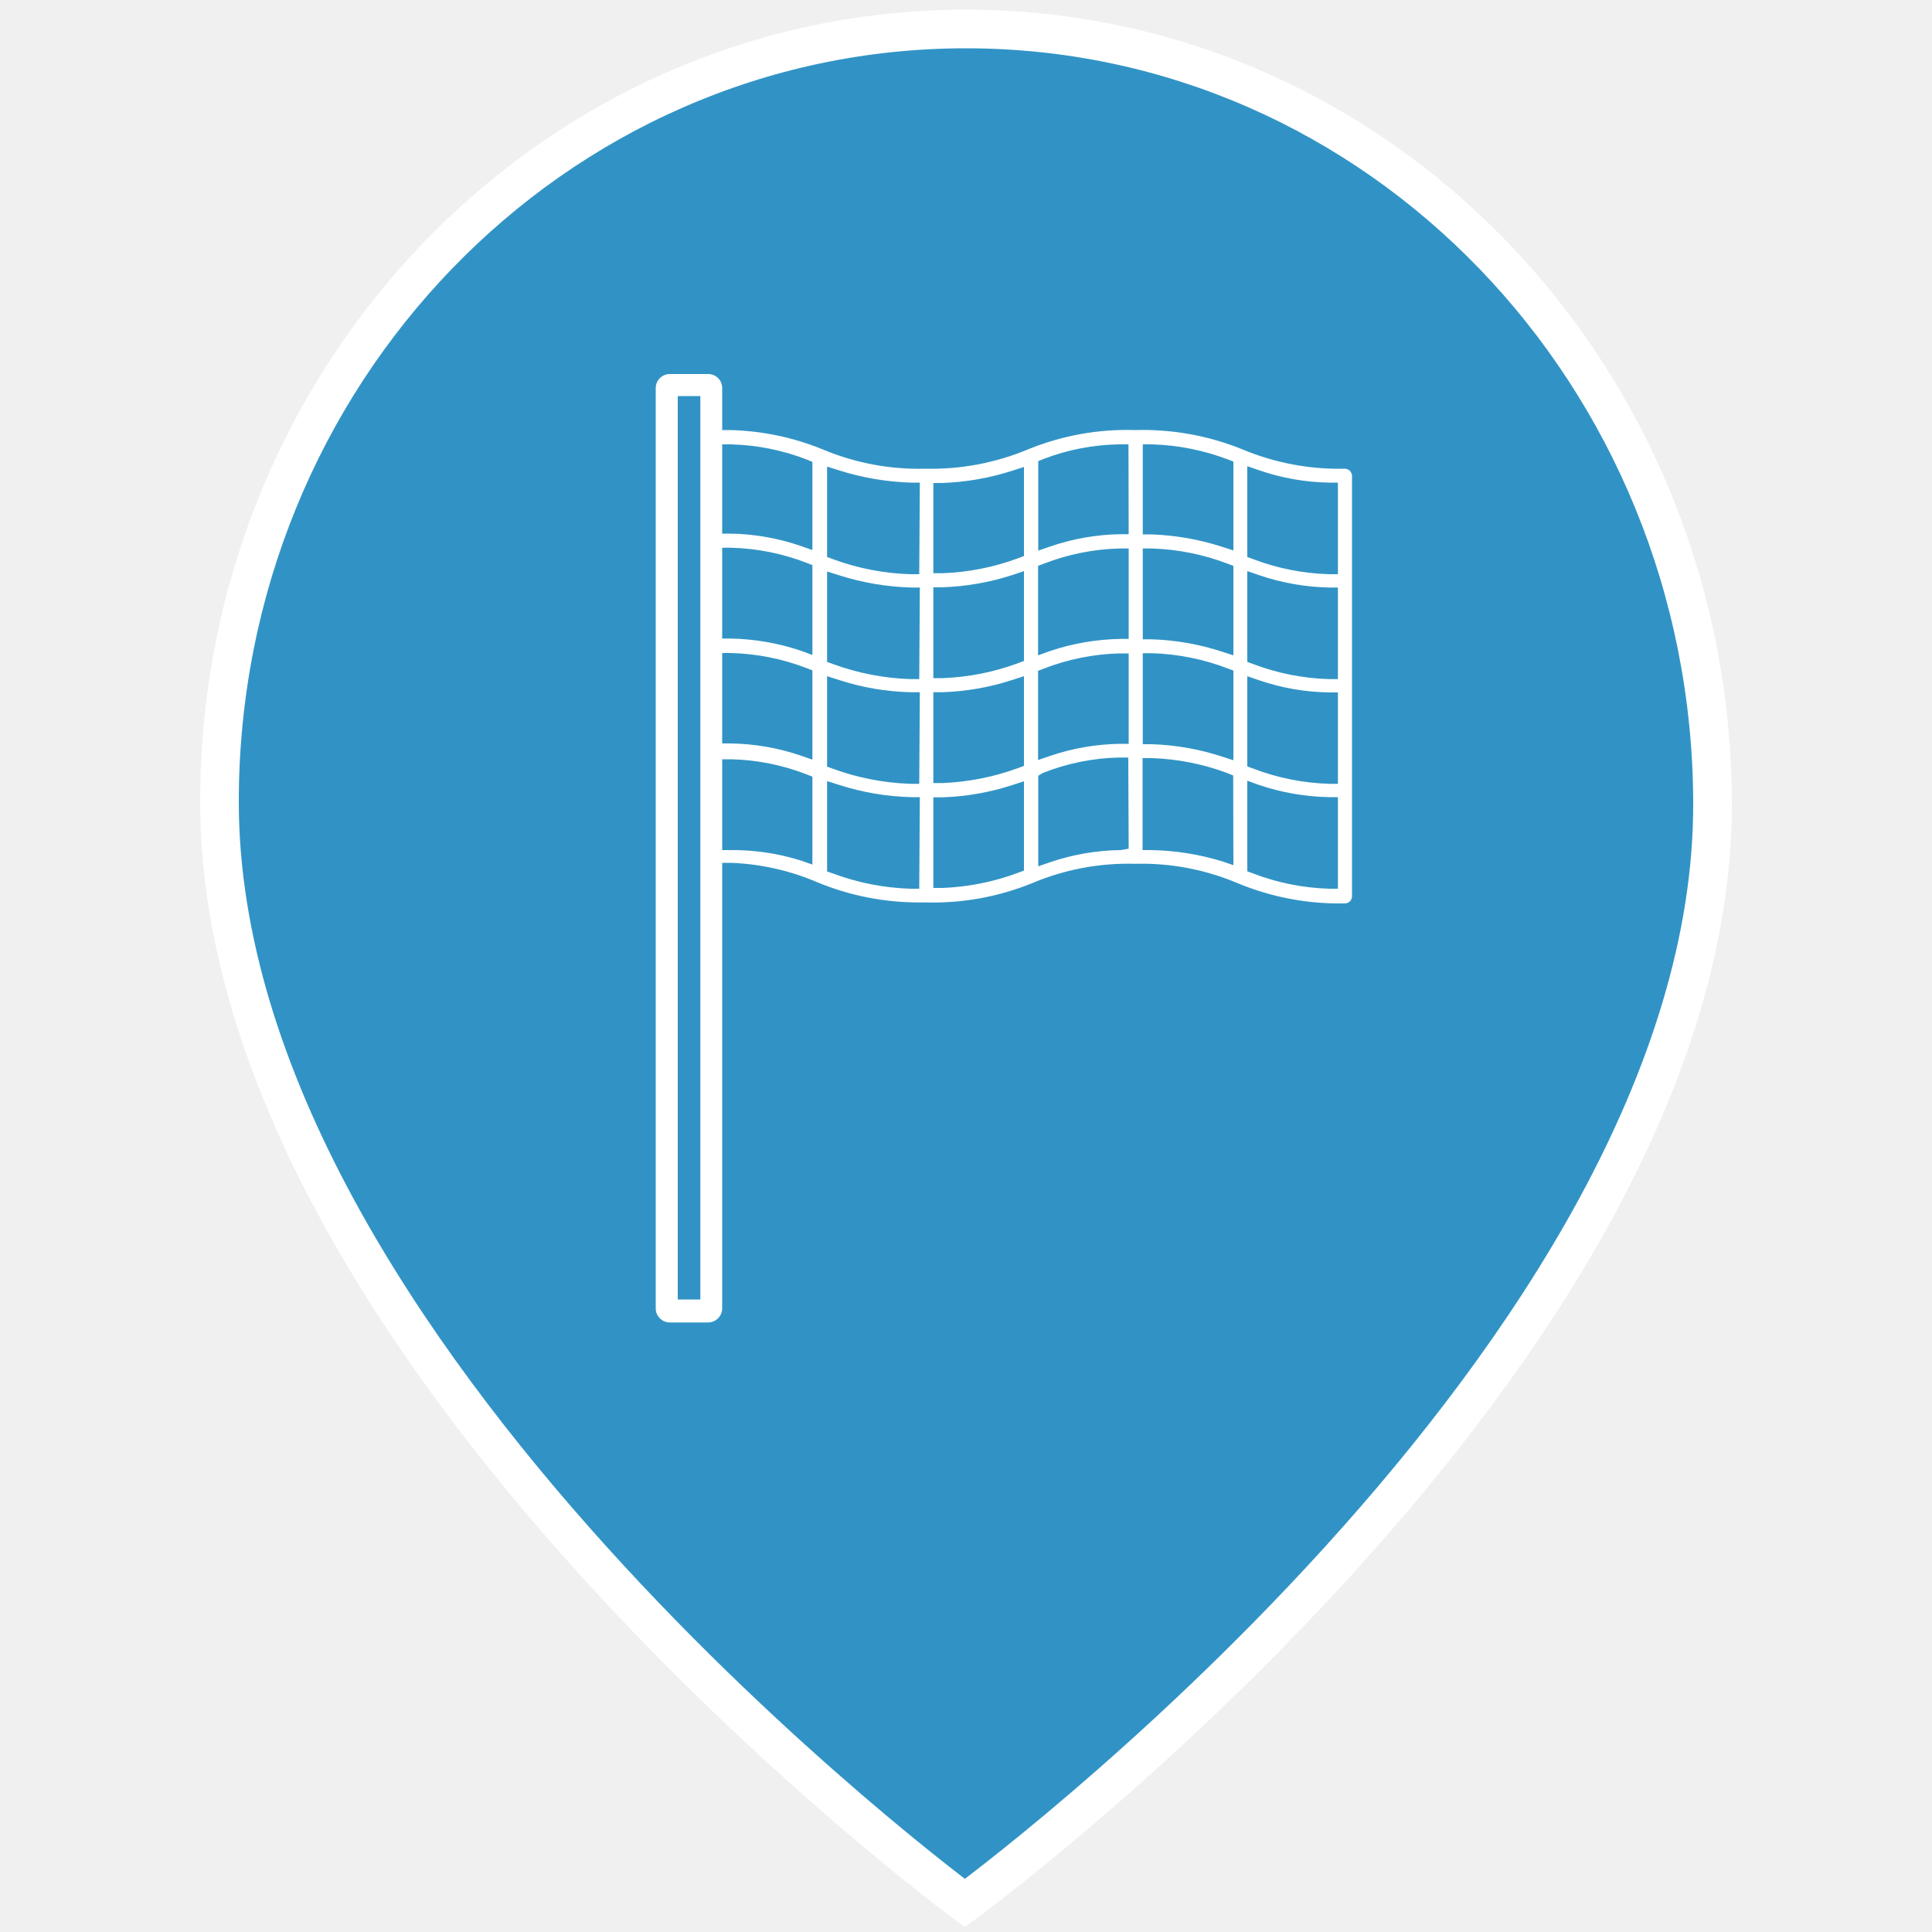
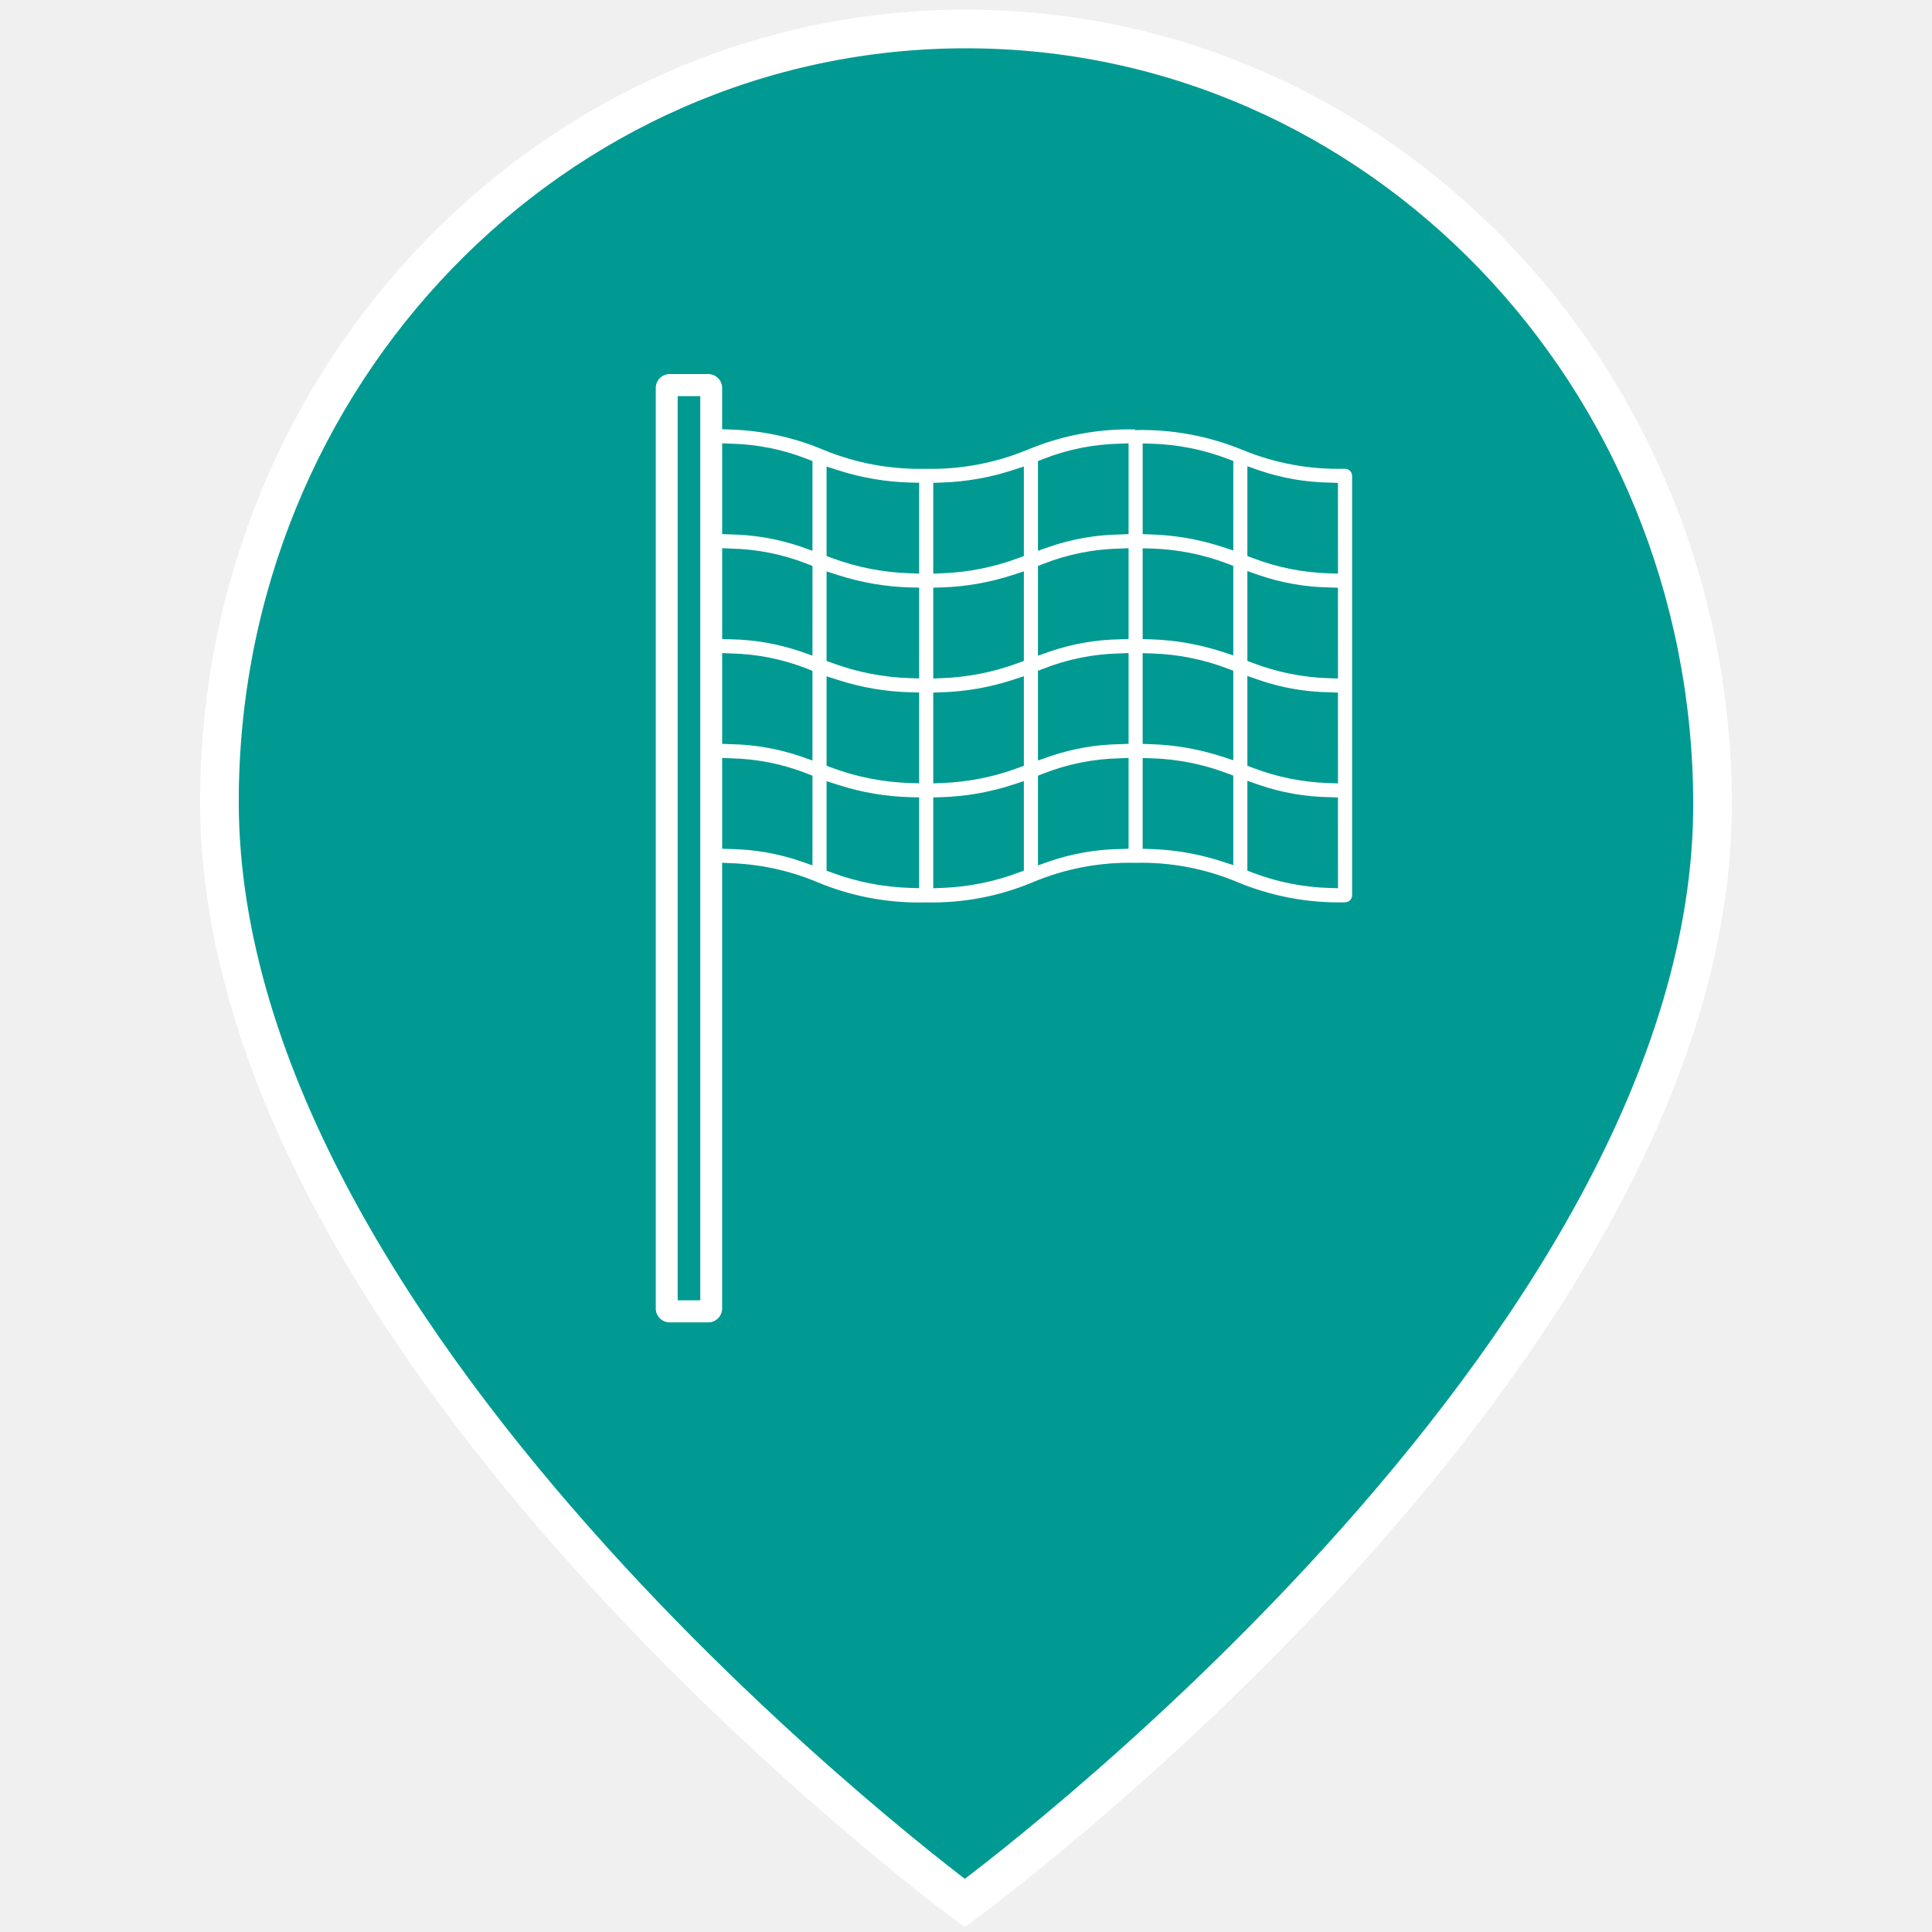
<svg xmlns="http://www.w3.org/2000/svg" id="Ebene_1" data-name="Ebene 1" viewBox="0 0 100 100">
-   <path d="M88.64,41.49C88.55,19.41,71.35,1.5,50,1.5s-38.64,17.91-38.64,40c0,28.59,38.58,57,38.58,57S88.77,70.08,88.64,41.49Z" style="fill:#3193c5;stroke:#fff;stroke-miterlimit:10;stroke-width:2px" />
-   <path d="M69.61,24.26h0a12.92,12.92,0,0,1-5.3-1,13.73,13.73,0,0,0-5.56-1v0a13.5,13.5,0,0,0-5.54,1,13,13,0,0,1-5.31,1,12.84,12.84,0,0,1-5.32-1,13.5,13.5,0,0,0-4.78-1h-.42V20.08a.72.72,0,0,0-.72-.72h-2a.73.73,0,0,0-.72.72V67.72a.73.73,0,0,0,.72.73h2a.73.73,0,0,0,.72-.73V44.66l.46,0a12.53,12.53,0,0,1,4.45,1,13.72,13.72,0,0,0,5.31,1.05h.34a13.61,13.61,0,0,0,5.49-1,12.77,12.77,0,0,1,5.33-1,12.71,12.71,0,0,1,5.29,1,13.73,13.73,0,0,0,5.56,1.05h0a.37.37,0,0,0,.37-.37V24.63A.38.38,0,0,0,69.61,24.26Zm-33.36,43H35.08V20.5h1.17Zm5.8-22.51-.6-.21A11.8,11.8,0,0,0,37.8,44l-.42,0v-4.7l.46,0a11.44,11.44,0,0,1,3.93.79l.28.11Zm0-5.43-.6-.21a11.8,11.8,0,0,0-3.65-.63l-.42,0V33.8l.46,0a11.69,11.69,0,0,1,3.93.79l.28.11Zm0-5.42-.6-.22a12.12,12.12,0,0,0-3.65-.63l-.42,0v-4.7l.46,0a11.69,11.69,0,0,1,3.93.79l.28.11Zm0-5.43-.6-.21a11.73,11.73,0,0,0-3.65-.64h-.42V23h.46a11.69,11.69,0,0,1,3.93.79l.28.12ZM47.58,46h-.47a12.6,12.6,0,0,1-4-.79l-.3-.1V40.43l.6.19a13.29,13.29,0,0,0,3.75.64h.45Zm0-5.43h-.47a12.92,12.92,0,0,1-4-.78l-.3-.11V35l.6.19a12.94,12.94,0,0,0,3.75.64h.45Zm0-5.42-.47,0a12.87,12.87,0,0,1-4-.78l-.3-.11V29.58l.6.19a13.59,13.59,0,0,0,3.75.64h.45Zm0-5.43-.47,0a12.59,12.59,0,0,1-4-.78l-.3-.11V24.15l.6.19a13.65,13.65,0,0,0,3.75.64h.45ZM53,45.06l-.29.11a12.55,12.55,0,0,1-3.92.79l-.48,0V41.27h.44a13,13,0,0,0,3.66-.64l.59-.19Zm0-5.42-.29.11a12.83,12.83,0,0,1-3.92.78l-.48,0v-4.7l.44,0a13,13,0,0,0,3.66-.64L53,35Zm0-5.43-.29.11a12.54,12.54,0,0,1-3.92.78l-.48,0v-4.7h.44a13.33,13.33,0,0,0,3.66-.64l.59-.2Zm0-5.43-.29.11a12.54,12.54,0,0,1-3.92.78l-.48,0V25h.44a13.33,13.33,0,0,0,3.66-.64l.59-.19Zm5.42,15.15L58,44a11.74,11.74,0,0,0-3.65.63l-.61.21V40.15L54,40a11.33,11.33,0,0,1,3.93-.79l.47,0Zm0-5.43-.43,0a11.74,11.74,0,0,0-3.65.63l-.61.21V34.72l.29-.11a11.63,11.63,0,0,1,3.93-.79l.47,0Zm0-5.43-.43,0a12.12,12.12,0,0,0-3.65.63l-.61.22V29.29l.29-.11a11.57,11.57,0,0,1,3.93-.79l.47,0Zm0-5.42H58a11.73,11.73,0,0,0-3.65.64l-.61.21V23.87l.29-.12A11.38,11.38,0,0,1,57.94,23l.47,0Zm5.42,17.13-.59-.2A13.32,13.32,0,0,0,59.58,44l-.44,0V39.24h.47a12.26,12.26,0,0,1,3.93.78l.29.12Zm0-5.43-.59-.19a13,13,0,0,0-3.66-.64l-.44,0V33.81h.47a12,12,0,0,1,3.93.79l.29.11Zm0-5.43-.59-.19a13,13,0,0,0-3.66-.64h-.44v-4.7h.47a12,12,0,0,1,3.93.79l.29.11Zm0-5.43-.59-.19a13.39,13.39,0,0,0-3.66-.64h-.44V23l.47,0a12,12,0,0,1,3.93.78l.29.11ZM69.25,46h-.46a12,12,0,0,1-3.93-.79l-.3-.11V40.41l.61.22a12,12,0,0,0,3.65.63l.43,0Zm0-5.43h-.46a12,12,0,0,1-3.93-.79l-.3-.11V35l.61.21a11.68,11.68,0,0,0,3.65.63l.43,0Zm0-5.42-.46,0a12,12,0,0,1-3.93-.78l-.3-.11V29.56l.61.21a11.91,11.91,0,0,0,3.65.64h.43Zm0-5.43-.46,0a12,12,0,0,1-3.93-.78l-.3-.11V24.13l.61.21a11.67,11.67,0,0,0,3.65.64h.43Z" style="fill:#fff" />
+   <path d="M88.641,41.495C88.546,19.407,71.347,1.5,50.001,1.5S11.358,19.407,11.358,41.495c0,28.589,38.579,57.005,38.579,57.005S88.768,70.084,88.641,41.495Z" style="fill:#009a92;stroke:#fff;stroke-miterlimit:10;stroke-width:2px" />
+   <path d="M69.612,24.262H69.611a12.936,12.936,0,0,1-5.303-.977,13.724,13.724,0,0,0-5.561-1.024v-.033a13.601,13.601,0,0,0-5.54,1.041,13.026,13.026,0,0,1-5.308.996,13.053,13.053,0,0,1-5.322-1A13.412,13.412,0,0,0,37.798,22.233l-.42-.017V20.084a.721.721,0,0,0-.718-.723h-2a.721.721,0,0,0-.718.723V67.723a.721.721,0,0,0,.718.723h2a.721.721,0,0,0,.718-.723V44.658l.457.02a12.726,12.726,0,0,1,4.457.977,13.618,13.618,0,0,0,5.311,1.058l.336-.005a13.461,13.461,0,0,0,5.49-1.032A12.881,12.881,0,0,1,58.759,44.66a12.806,12.806,0,0,1,5.287.997,13.665,13.665,0,0,0,5.569,1.048h0a.37.37,0,0,0,.37-.368V24.627A.372.372,0,0,0,69.612,24.262ZM36.246,67.305h-1.17V20.503h1.17Zm5.807-22.512-.603-.212a11.794,11.794,0,0,0-3.651-.635l-.42-.016V39.23l.458.02a11.449,11.449,0,0,1,3.931.787l.286.113Zm0-5.429-.603-.211a11.806,11.806,0,0,0-3.651-.635l-.42-.016V33.802l.457.02a11.434,11.434,0,0,1,3.931.787l.286.113Zm0-5.428-.603-.211a11.809,11.809,0,0,0-3.651-.635l-.42-.016v-4.7l.458.02a11.449,11.449,0,0,1,3.931.787l.286.113Zm0-5.428-.603-.212a11.804,11.804,0,0,0-3.651-.635l-.42-.016v-4.7l.457.02a11.435,11.435,0,0,1,3.931.788l.286.113Zm5.522,17.464-.467-.014a12.76,12.76,0,0,1-4.029-.783l-.296-.109V40.432l.592.191a13.309,13.309,0,0,0,3.758.639l.442.011Zm0-5.429-.467-.014a12.753,12.753,0,0,1-4.029-.783l-.296-.109V35.004l.592.191a13.308,13.308,0,0,0,3.758.638l.442.011Zm0-5.428-.467-.014a12.76,12.76,0,0,1-4.029-.783l-.296-.109V29.575l.592.191a13.317,13.317,0,0,0,3.759.639l.442.011Zm0-5.428-.467-.014a12.741,12.741,0,0,1-4.029-.783l-.296-.109V24.147l.592.191a13.305,13.305,0,0,0,3.758.639l.442.011Zm5.42,15.377-.296.11a12.674,12.674,0,0,1-3.923.784l-.471.018V41.275l.439-.014a13.179,13.179,0,0,0,3.658-.638l.593-.192Zm0-5.428-.296.11a12.66,12.66,0,0,1-3.924.783l-.47.018v-4.7l.439-.014a13.184,13.184,0,0,0,3.658-.638l.593-.193Zm0-5.428-.296.11a12.681,12.681,0,0,1-3.923.783l-.471.018v-4.7l.439-.014a13.19,13.19,0,0,0,3.658-.639l.593-.192Zm0-5.428-.296.11a12.666,12.666,0,0,1-3.923.783l-.471.018v-4.7l.439-.014a13.215,13.215,0,0,0,3.658-.638l.593-.192Zm5.42,15.149-.436.017a11.804,11.804,0,0,0-3.651.635l-.603.212V40.15l.286-.113a11.449,11.449,0,0,1,3.931-.787l.473-.021Zm0-5.428-.436.017a11.8,11.8,0,0,0-3.651.635l-.603.212V34.722l.286-.113a11.427,11.427,0,0,1,3.931-.787l.473-.02Zm0-5.427-.436.017a11.801,11.801,0,0,0-3.651.635l-.603.212v-4.643l.286-.113a11.449,11.449,0,0,1,3.931-.787l.473-.021Zm0-5.428-.436.017a11.796,11.796,0,0,0-3.651.635l-.603.211V23.866l.286-.113a11.426,11.426,0,0,1,3.931-.787l.473-.02Zm5.42,17.132-.593-.192a13.221,13.221,0,0,0-3.659-.639l-.439-.014V39.236l.467.014a12.053,12.053,0,0,1,3.931.785l.292.111Zm0-5.428-.593-.192a13.201,13.201,0,0,0-3.659-.639l-.439-.014V33.808l.467.014a12.049,12.049,0,0,1,3.931.784l.292.111Zm0-5.428-.593-.192a13.223,13.223,0,0,0-3.659-.638l-.439-.014V28.379l.467.014a12.05,12.05,0,0,1,3.931.785l.292.111Zm0-5.428L63.242,28.3a13.191,13.191,0,0,0-3.658-.638l-.439-.014V22.951l.467.014a12.021,12.021,0,0,1,3.932.785l.292.111Zm5.419,17.48-.467-.014a12.036,12.036,0,0,1-3.931-.785l-.292-.111V40.414l.603.212a11.803,11.803,0,0,0,3.65.635l.436.017Zm0-5.428-.467-.014a12.046,12.046,0,0,1-3.931-.785l-.292-.111V34.986l.603.212a11.799,11.799,0,0,0,3.65.635l.436.017Zm0-5.428-.467-.014a12.046,12.046,0,0,1-3.931-.785l-.292-.111V29.558l.603.212a11.799,11.799,0,0,0,3.65.635l.436.017Zm0-5.428-.467-.014a12.035,12.035,0,0,1-3.931-.785l-.292-.111v-4.647l.603.211a11.812,11.812,0,0,0,3.651.635l.435.017Z" style="fill:#fff" />
</svg>
